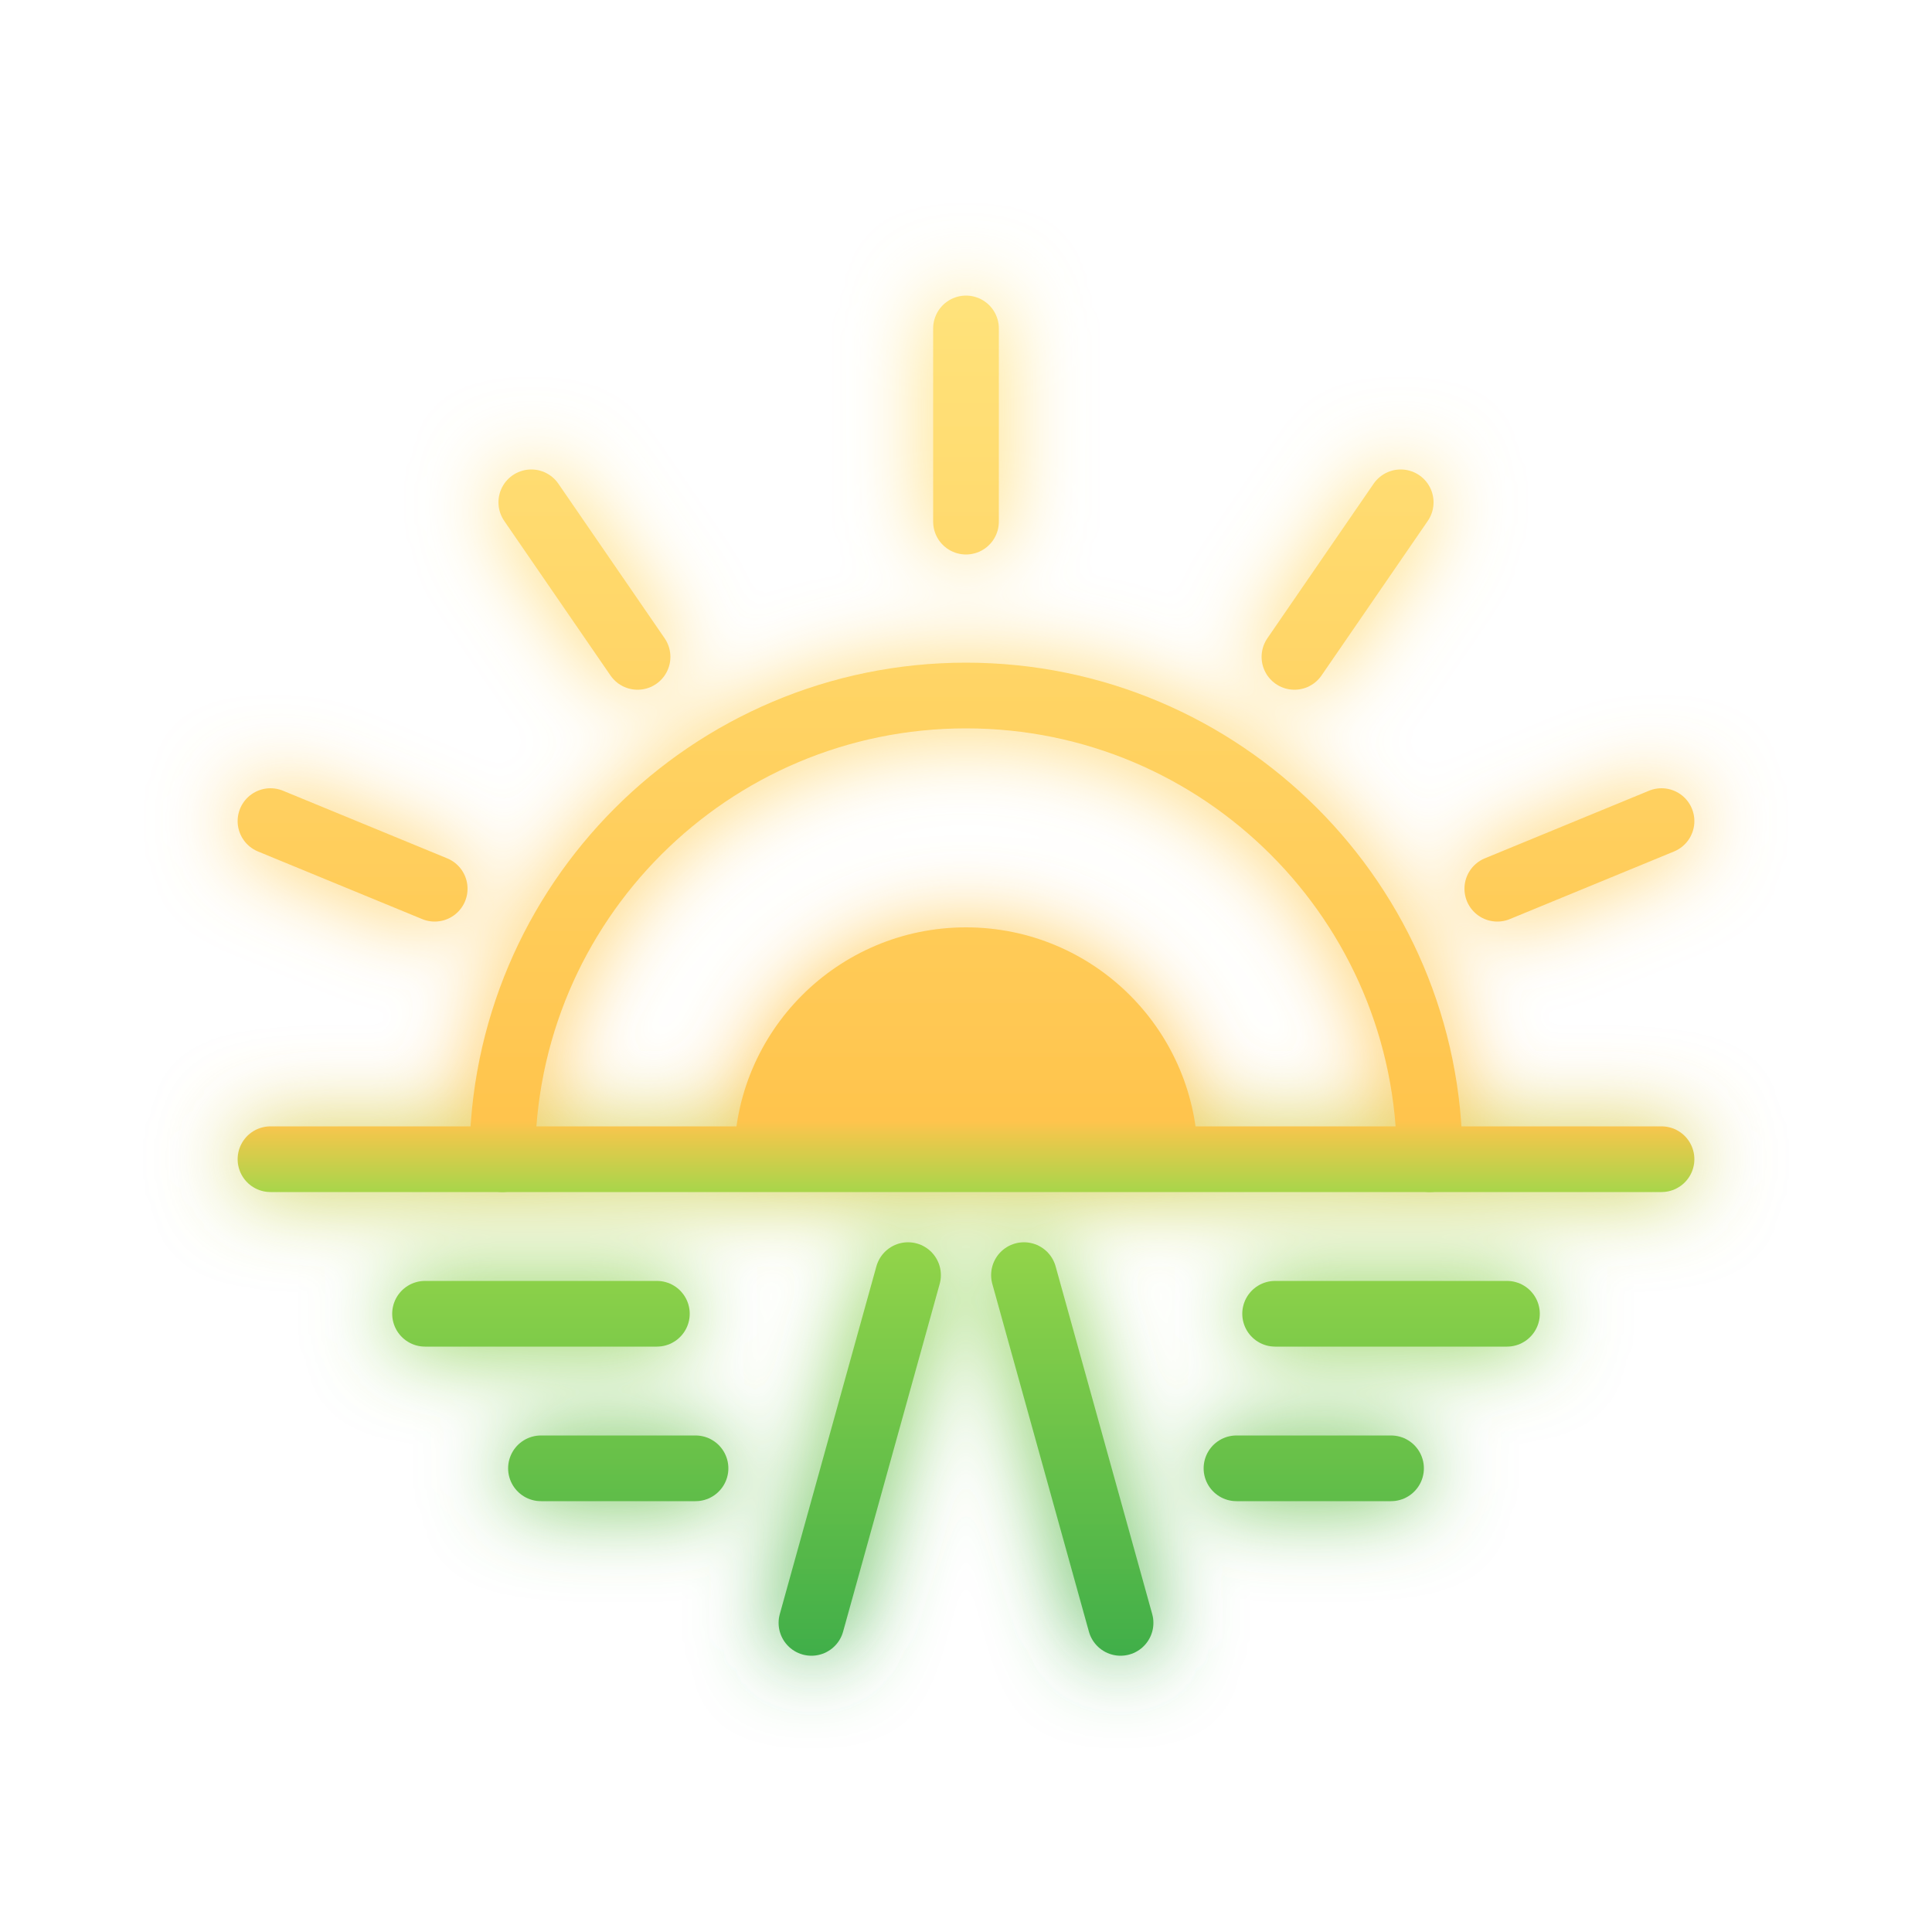
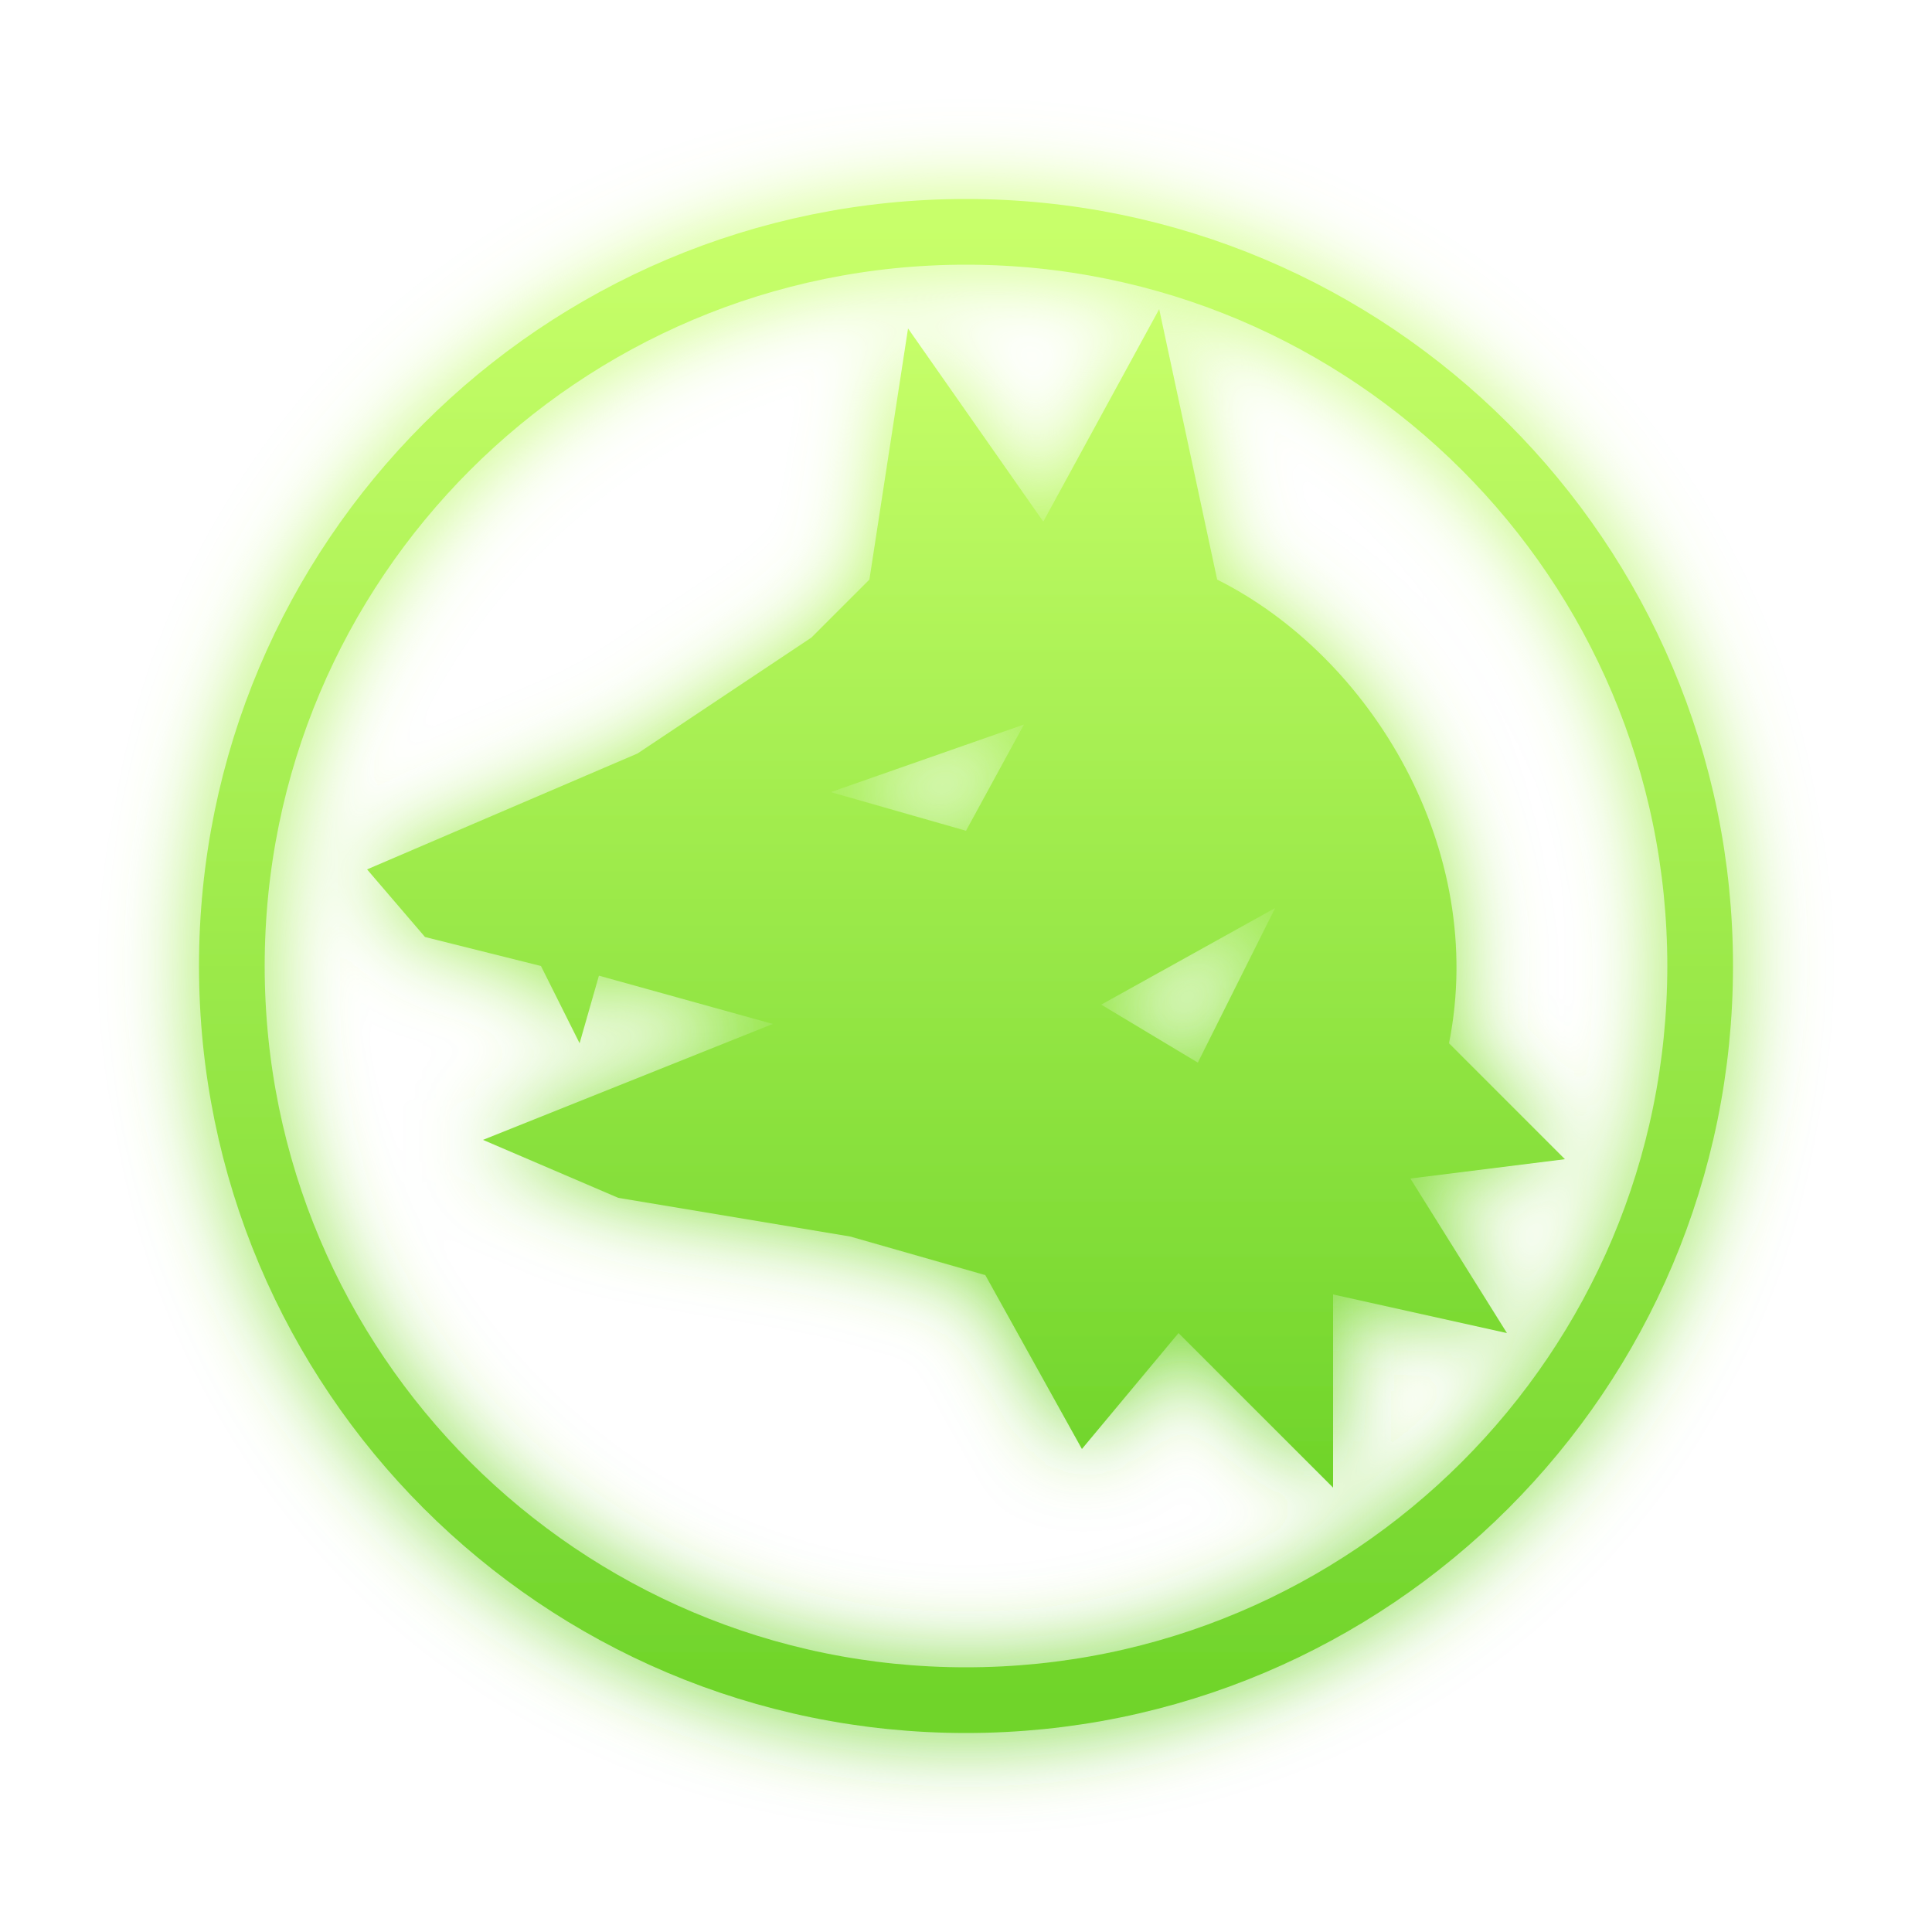
<svg xmlns="http://www.w3.org/2000/svg" viewBox="0 0 100 100">
  <defs>
-     <linearGradient id="gz" gradientUnits="userSpaceOnUse" x1="0" y1="16" x2="0" y2="86">
-       <stop offset="0" stop-color="#FFE27A" />
-       <stop offset="0.6" stop-color="#FFC44D" />
-       <stop offset="0.66" stop-color="#9BD84A" />
-       <stop offset="1" stop-color="#3FAE4A" />
+     <linearGradient id="gz" x1="0" y1="0" x2="0" y2="1">
+       <stop offset="0" stop-color="#C8FF6A" />
+       <stop offset="1" stop-color="#6FD42A" />
    </linearGradient>
    <filter id="glow" x="-30%" y="-30%" width="160%" height="160%">
      <feGaussianBlur stdDeviation="2.2" result="b" />
      <feMerge>
        <feMergeNode in="b" />
        <feMergeNode in="SourceGraphic" />
      </feMerge>
    </filter>
  </defs>
  <g filter="url(#glow)">
-     <g fill="none" stroke="url(#gz)" stroke-width="3.4" stroke-linecap="round" stroke-linejoin="round">
-       <path d="M26 60 A24 24 0 0 1 74 60" />
-       <path d="M50 27 L50 17 M33 34 L27.5 26 M67 34 L72.5 26 M22.5 46 L14 42.5 M77.5 46 L86 42.5" />
-       <path d="M14 60 L86 60" />
-       <path d="M47 66 L42 84 M53 66 L58 84" />
-       <path d="M22 68 L34 68 M66 68 L78 68 M28 76 L36 76 M64 76 L72 76" />
-     </g>
-     <g fill="url(#gz)">
-       <path d="M38 60 A12 12 0 0 1 62 60 Z" />
-     </g>
+     <circle cx="50" cy="50" r="38" fill="none" stroke="url(#gz)" stroke-width="3.4" />
+     <path fill="url(#gz)" fill-rule="evenodd" d="       M19 45 L33 39 L42 33 L45 30 L47 17 L54 27 L60 16 L63 30       C71 34 77 44 75 54 L81 60 L73 61 L78 69 L69 67 L69 77 L61 69 L56 75 L51 66       L44 64 L32 62 L25 59 L40 53 L31 50.5 L30 54 L28 50 L22 48.5 Z       M43 41 L53 37.5 L50 43 Z       M57 52 L66 47 L62 55 Z" />
  </g>
</svg>
